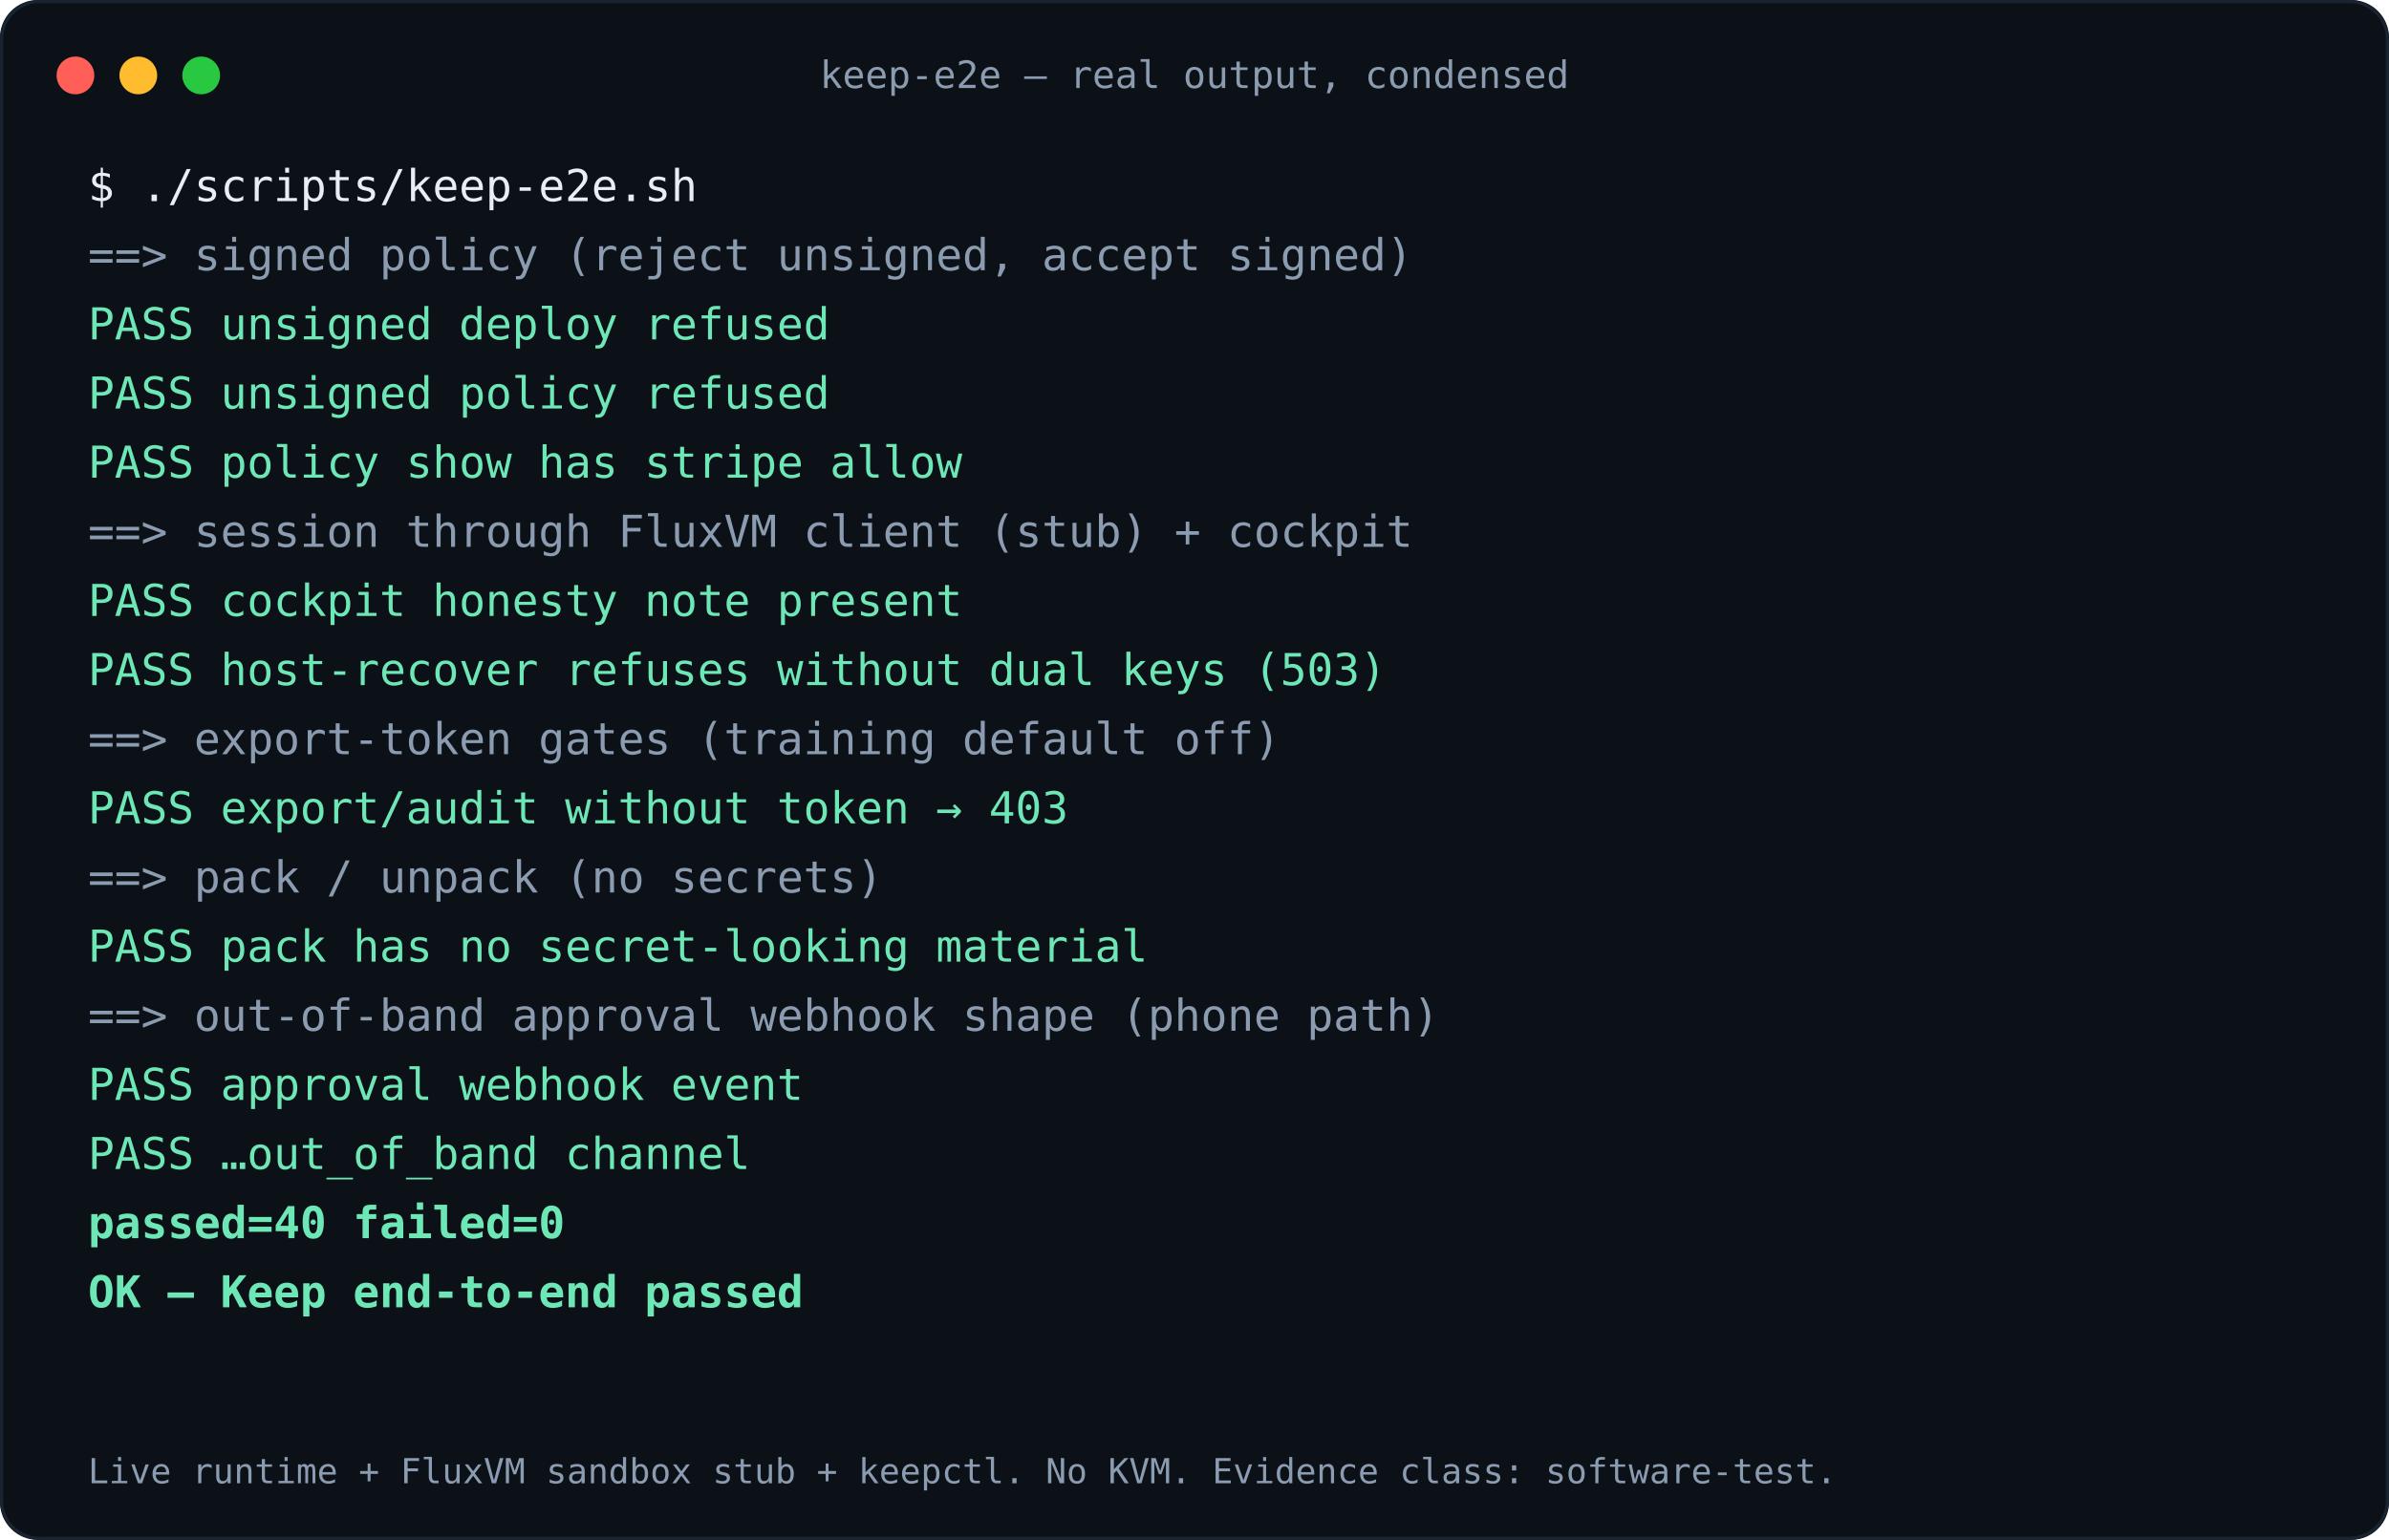
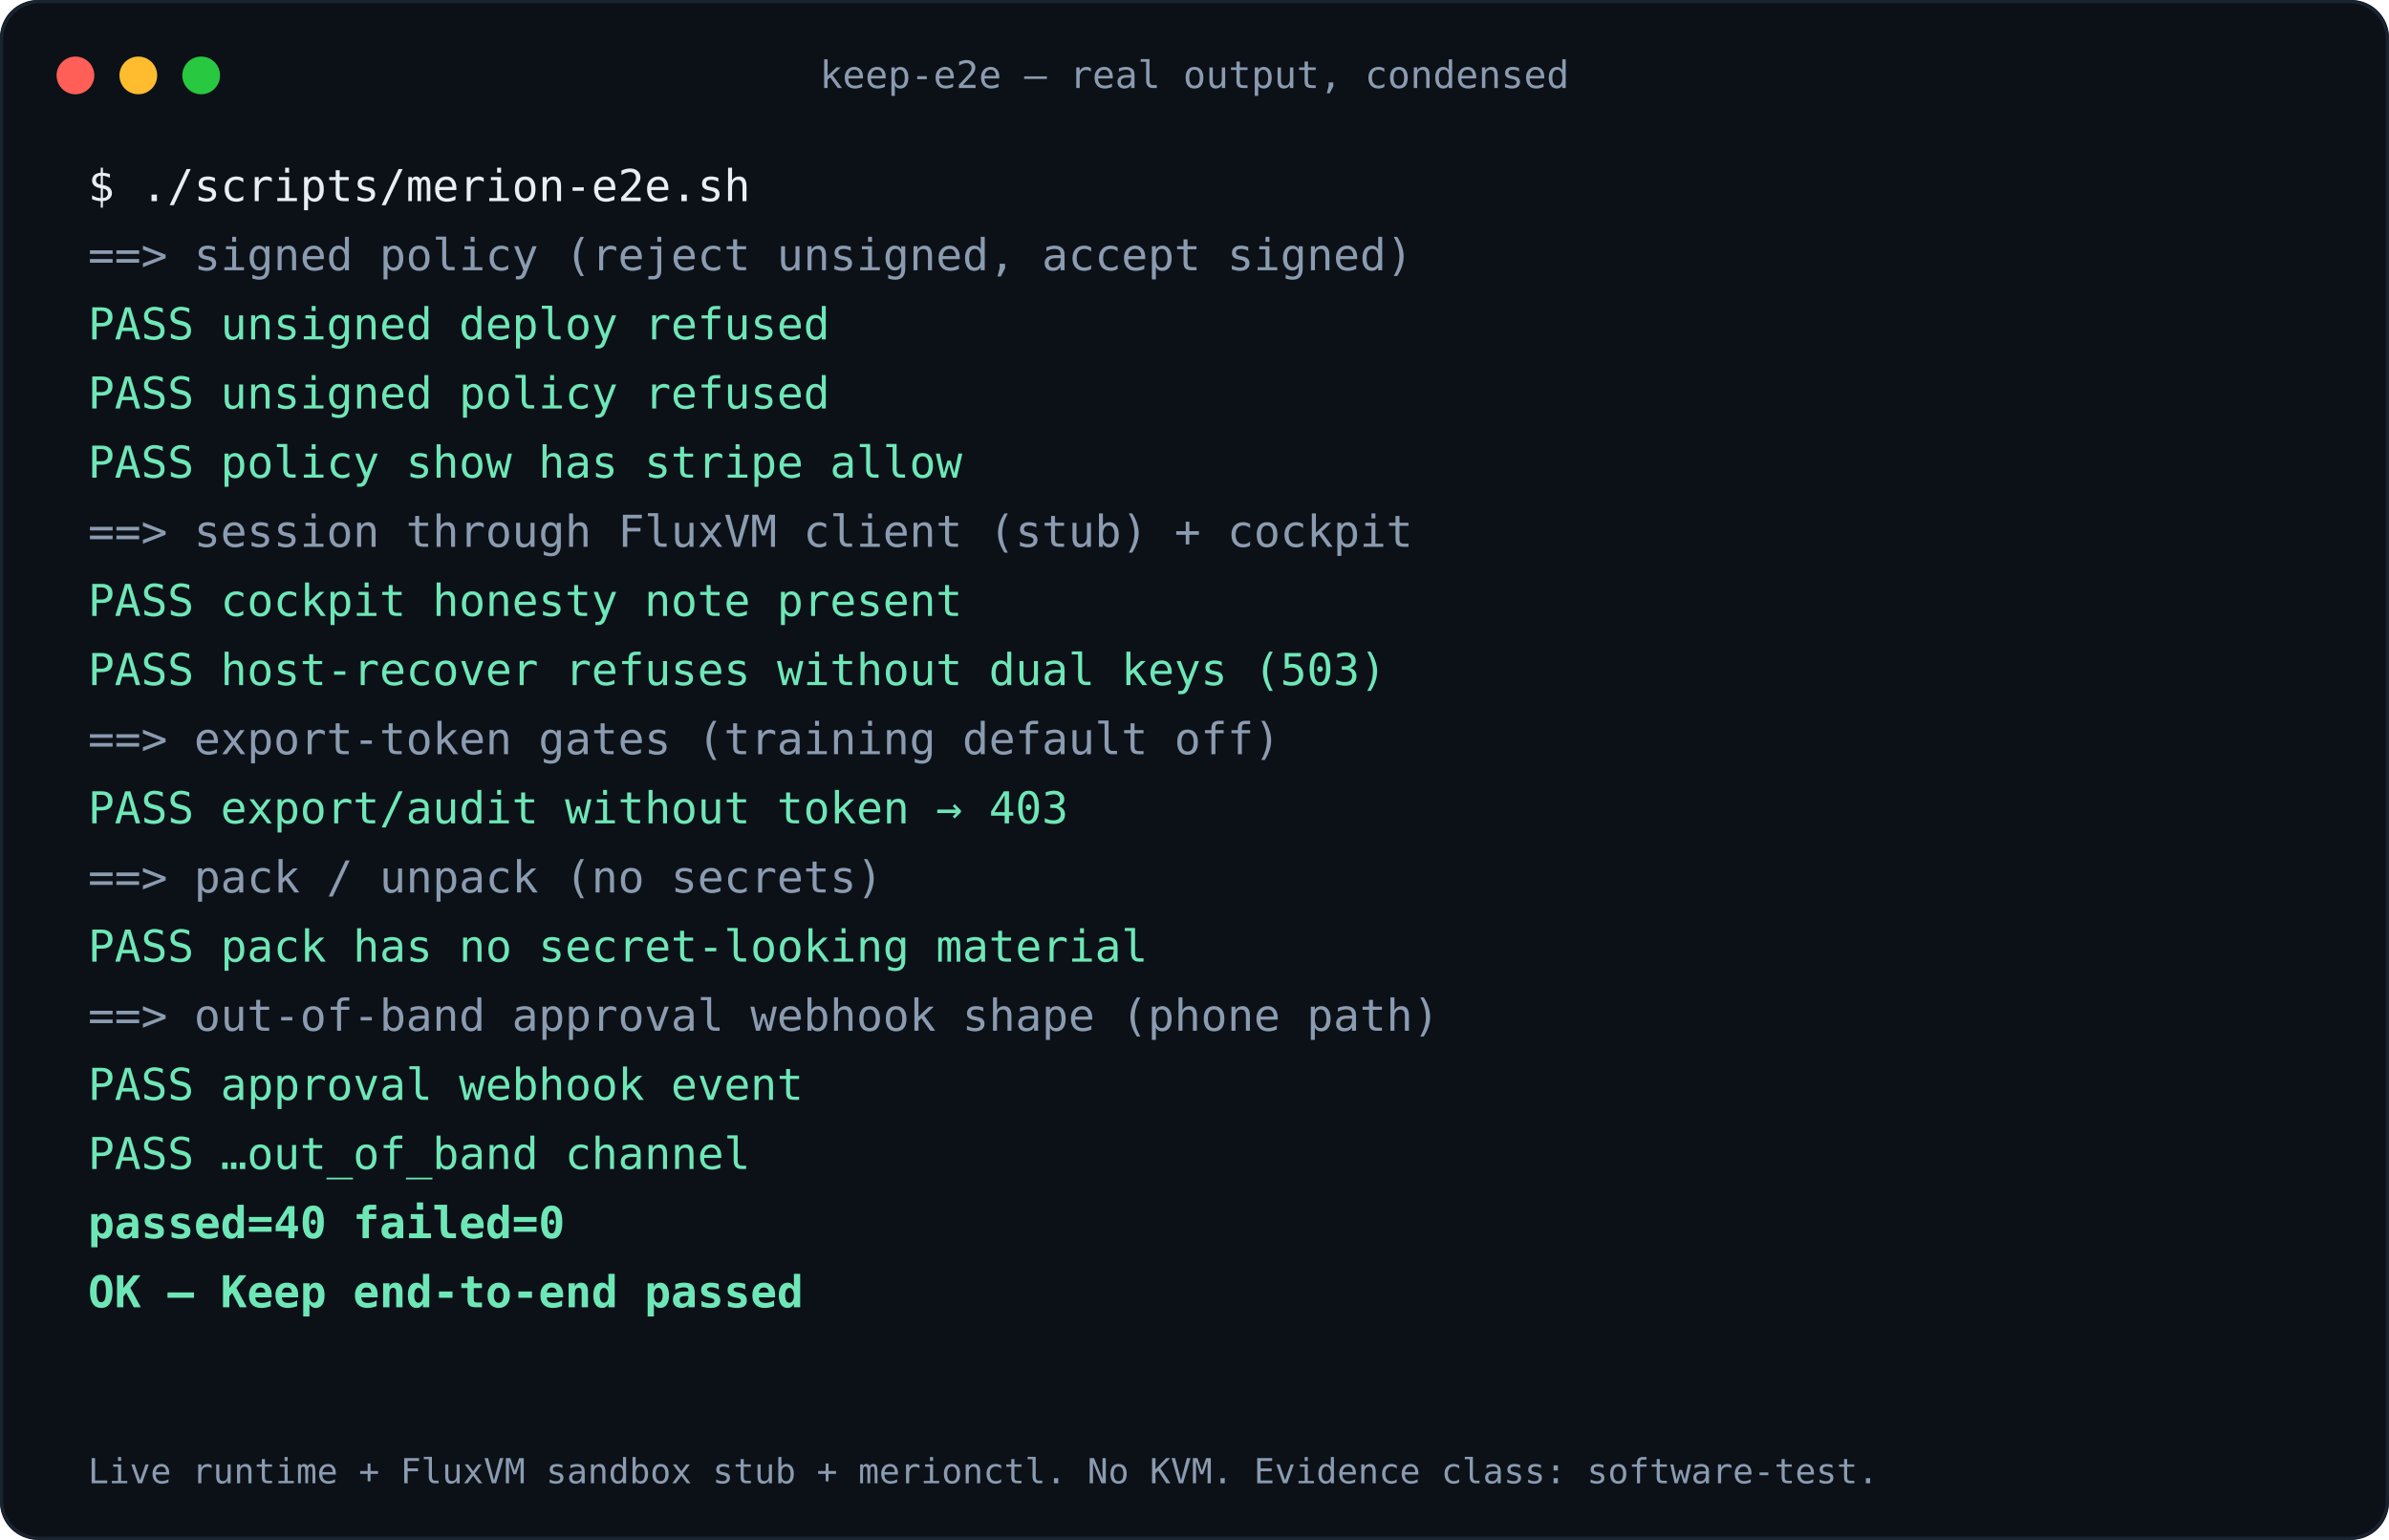
- <svg xmlns="http://www.w3.org/2000/svg" width="760" height="490" viewBox="0 0 760 490" role="img" aria-label="Real output of scripts/keep-e2e.sh: 40 checks passed, 0 failed">
+ <svg xmlns="http://www.w3.org/2000/svg" width="760" height="490" viewBox="0 0 760 490" role="img" aria-label="Real output of scripts/merion-e2e.sh: 40 checks passed, 0 failed">
  <rect width="100%" height="100%" rx="12" fill="#0c1118" />
  <rect x="0.5" y="0.5" width="759" height="489" rx="12" fill="none" stroke="#1a2330" />
  <circle cx="24" cy="24" r="6" fill="#ff5f57" />
  <circle cx="44" cy="24" r="6" fill="#febc2e" />
  <circle cx="64" cy="24" r="6" fill="#28c840" />
  <text x="380.0" y="28" fill="#8b9bb0" font-family="ui-monospace,SFMono-Regular,Menlo,monospace" font-size="12" text-anchor="middle">keep-e2e — real output, condensed</text>
  <g font-family="ui-monospace,SFMono-Regular,Menlo,monospace" font-size="14">
-     <text x="28" y="64" fill="#e8eef5">$ ./scripts/keep-e2e.sh</text>
+     <text x="28" y="64" fill="#e8eef5">$ ./scripts/merion-e2e.sh</text>
    <text x="28" y="86" fill="#8b9bb0">==&gt; signed policy (reject unsigned, accept signed)</text>
    <text x="28" y="108" fill="#6ee7b7">PASS  unsigned deploy refused</text>
    <text x="28" y="130" fill="#6ee7b7">PASS  unsigned policy refused</text>
    <text x="28" y="152" fill="#6ee7b7">PASS  policy show has stripe allow</text>
    <text x="28" y="174" fill="#8b9bb0">==&gt; session through FluxVM client (stub) + cockpit</text>
    <text x="28" y="196" fill="#6ee7b7">PASS  cockpit honesty note present</text>
    <text x="28" y="218" fill="#6ee7b7">PASS  host-recover refuses without dual keys (503)</text>
    <text x="28" y="240" fill="#8b9bb0">==&gt; export-token gates (training default off)</text>
    <text x="28" y="262" fill="#6ee7b7">PASS  export/audit without token → 403</text>
    <text x="28" y="284" fill="#8b9bb0">==&gt; pack / unpack (no secrets)</text>
    <text x="28" y="306" fill="#6ee7b7">PASS  pack has no secret-looking material</text>
    <text x="28" y="328" fill="#8b9bb0">==&gt; out-of-band approval webhook shape (phone path)</text>
    <text x="28" y="350" fill="#6ee7b7">PASS  approval webhook event</text>
    <text x="28" y="372" fill="#6ee7b7">PASS    …out_of_band channel</text>
    <text x="28" y="394" fill="#6ee7b7" font-weight="700">passed=40 failed=0</text>
    <text x="28" y="416" fill="#6ee7b7" font-weight="700">OK — Keep end-to-end passed</text>
  </g>
-   <text x="28" y="472" fill="#8b9bb0" font-family="ui-monospace,SFMono-Regular,Menlo,monospace" font-size="11">Live runtime + FluxVM sandbox stub + keepctl. No KVM. Evidence class: software-test.</text>
+   <text x="28" y="472" fill="#8b9bb0" font-family="ui-monospace,SFMono-Regular,Menlo,monospace" font-size="11">Live runtime + FluxVM sandbox stub + merionctl. No KVM. Evidence class: software-test.</text>
</svg>
